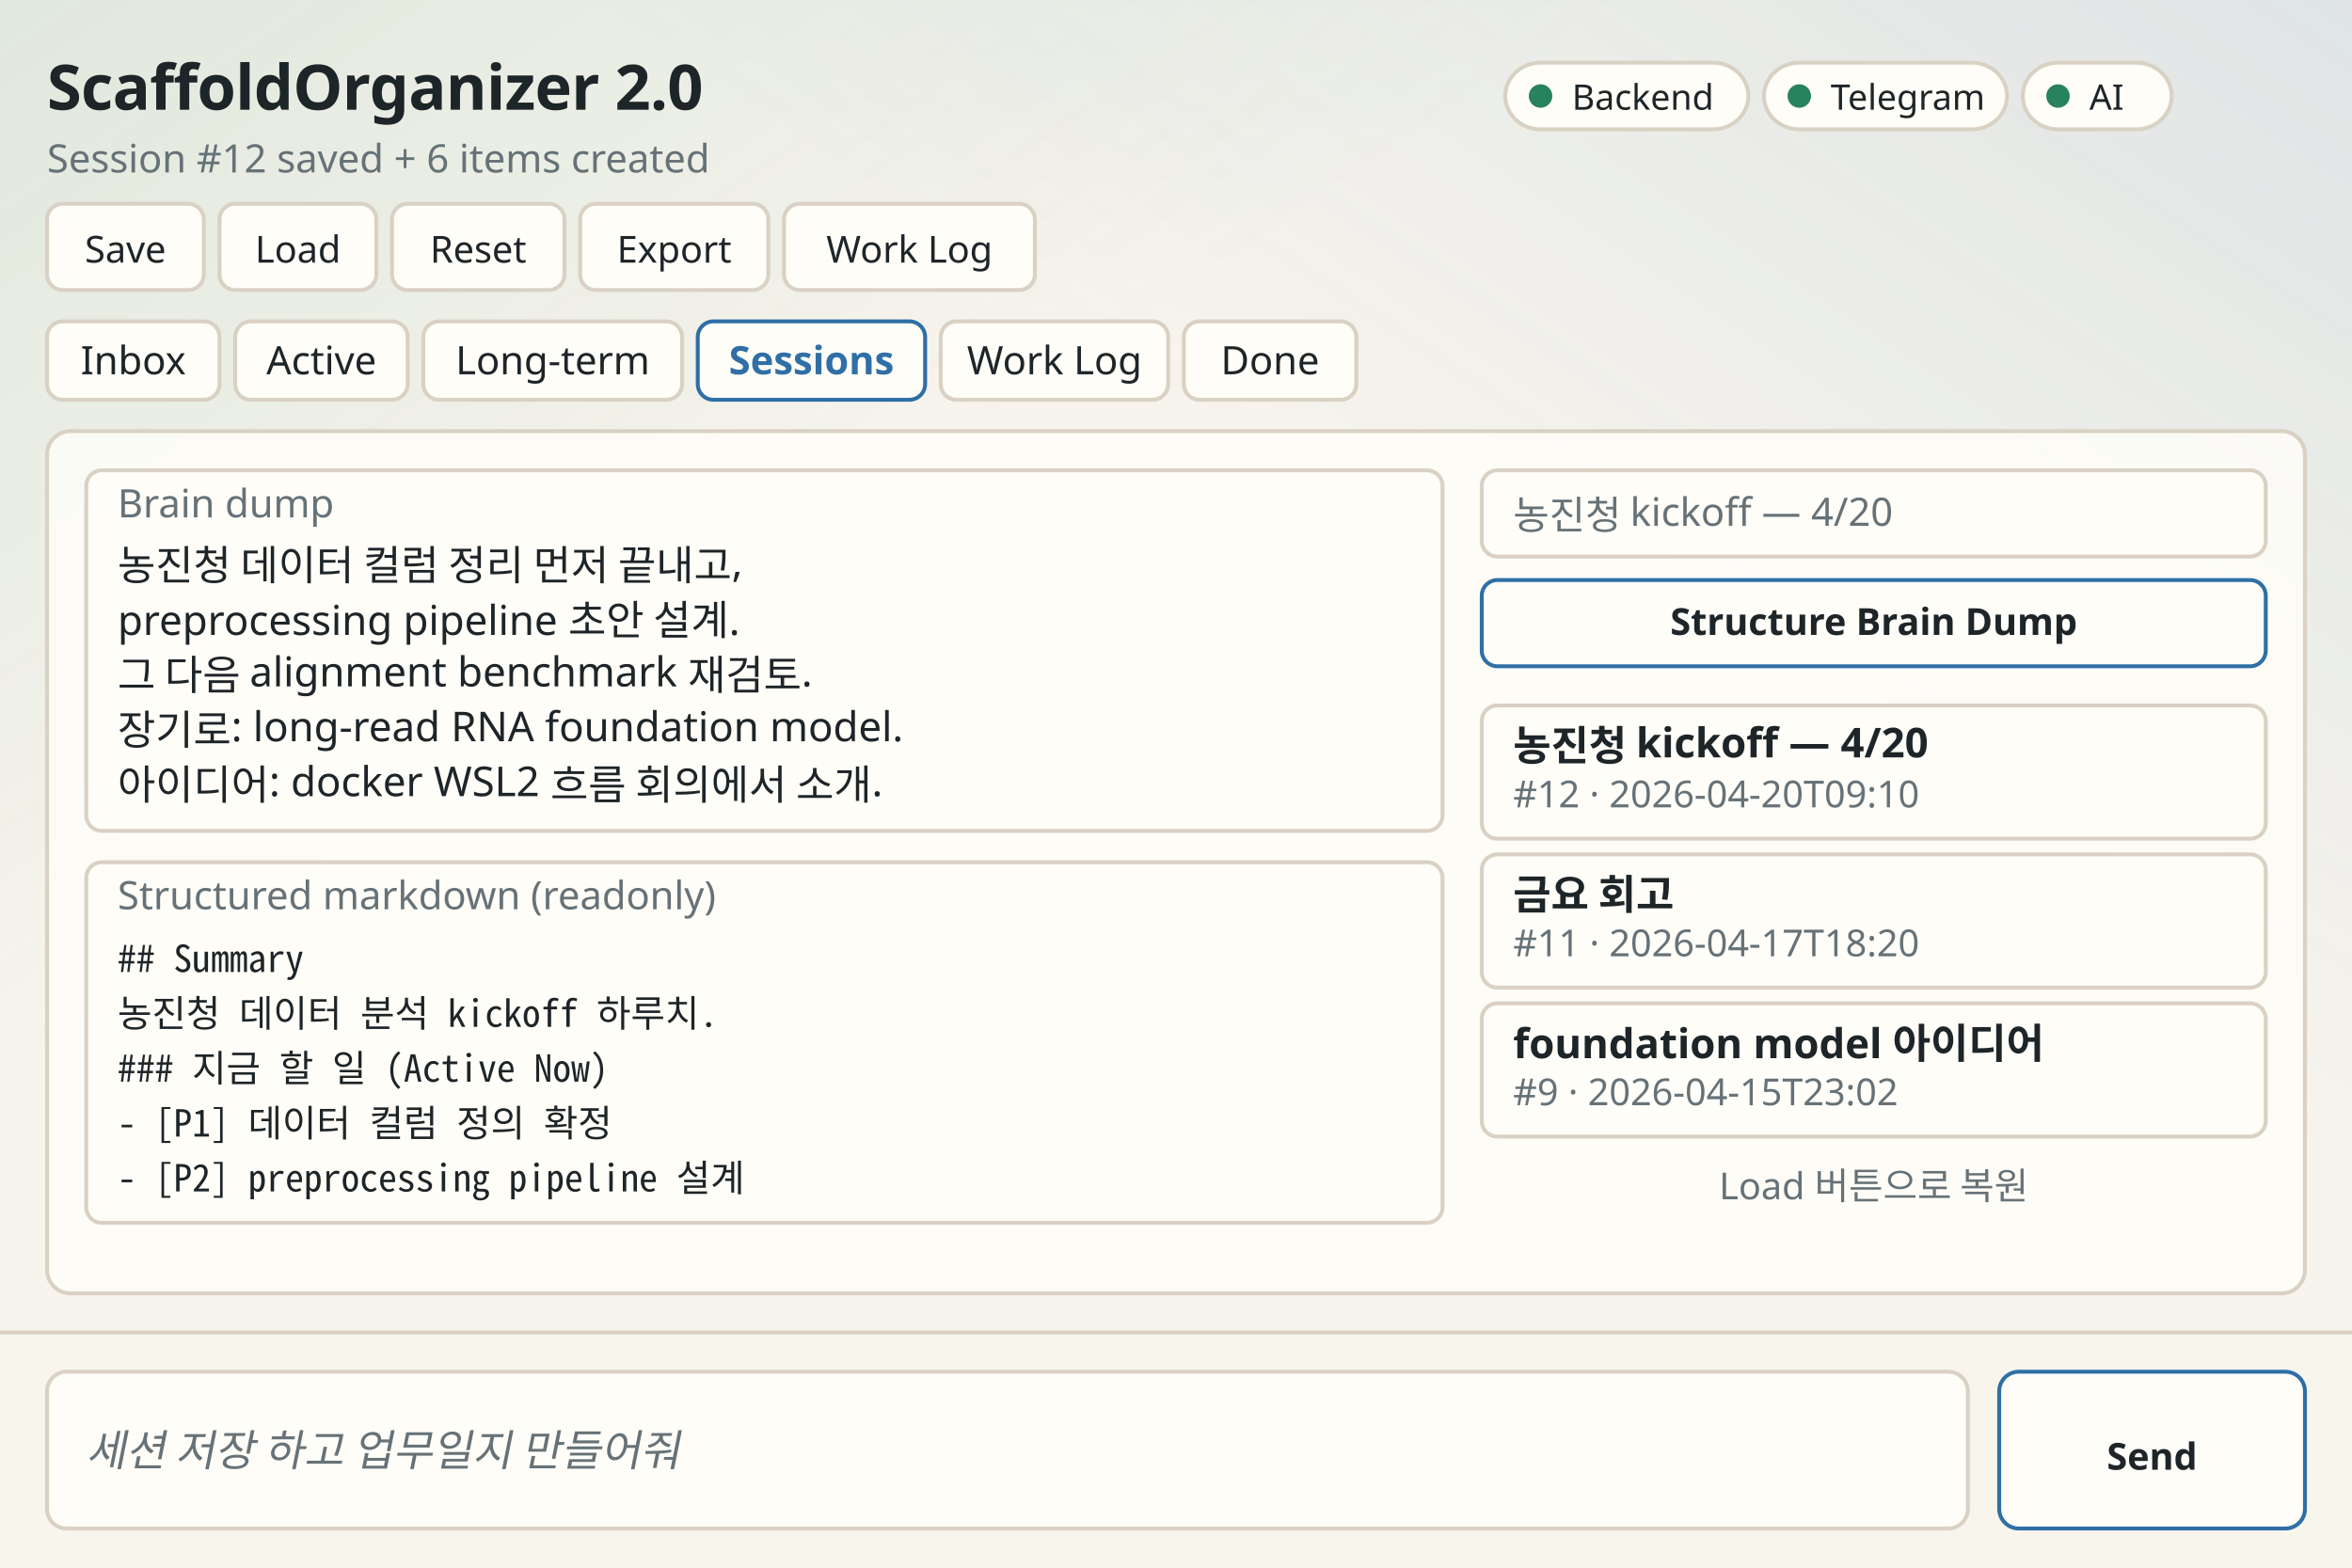
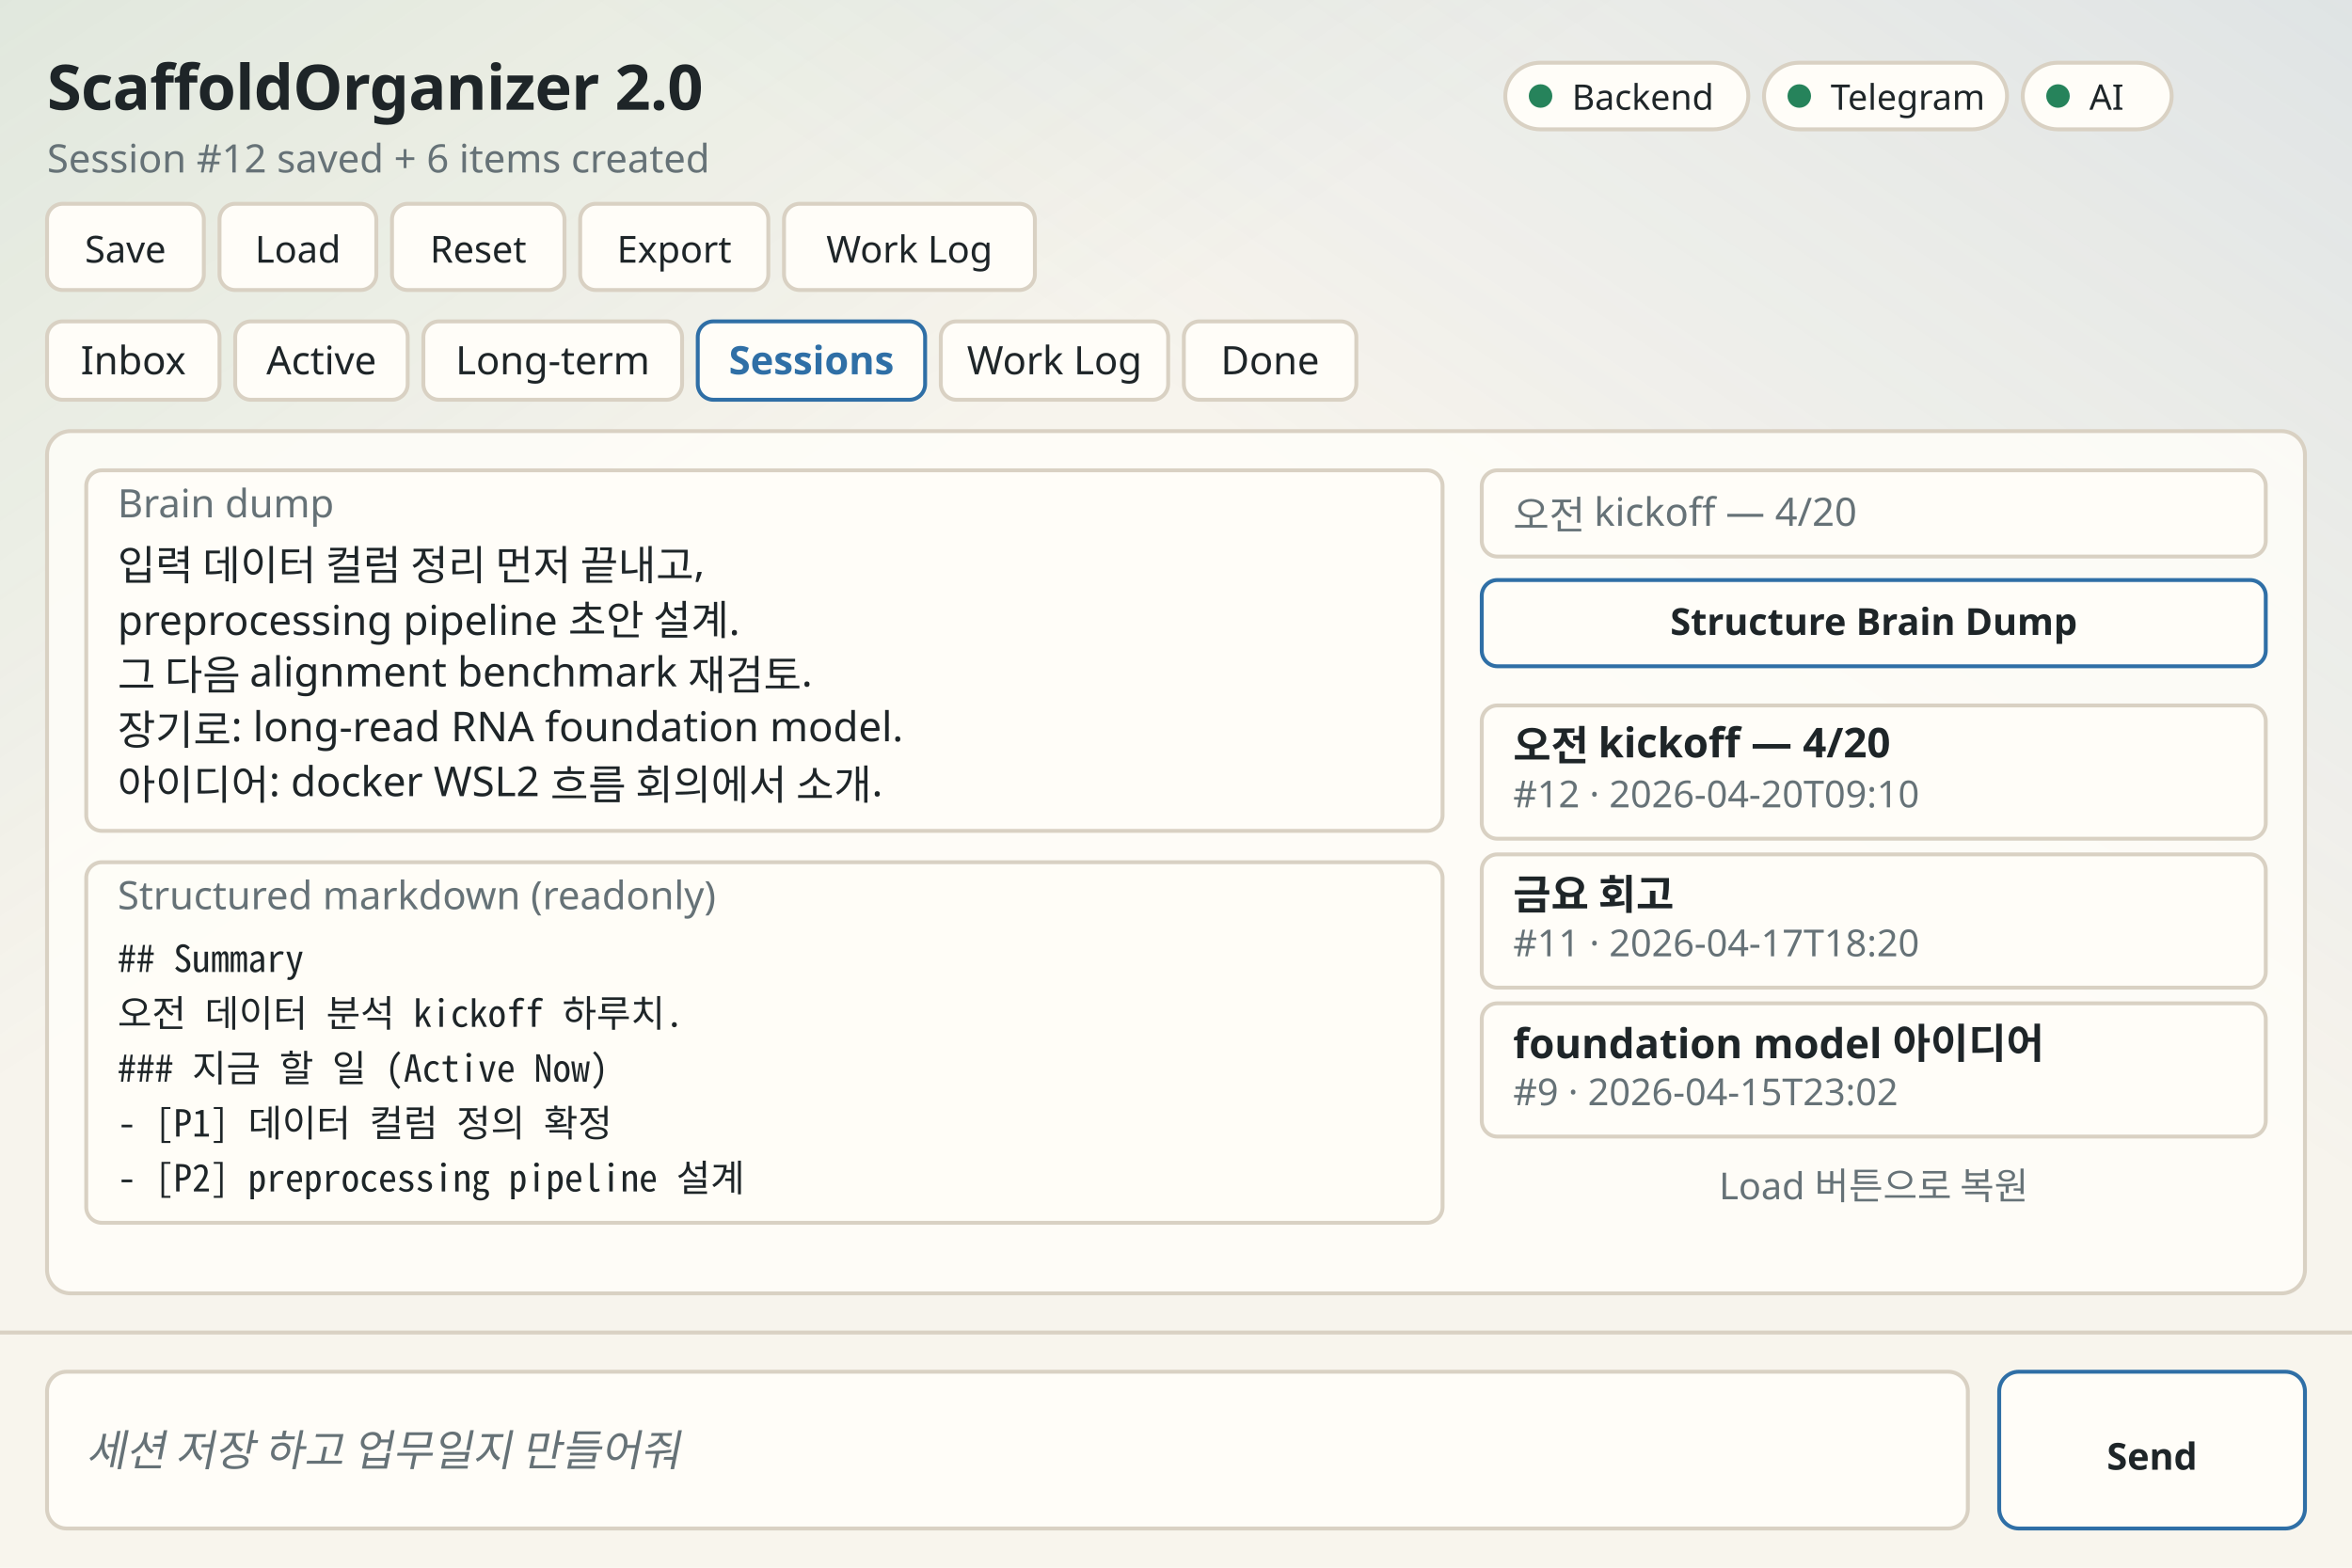
<svg xmlns="http://www.w3.org/2000/svg" viewBox="0 0 600 400" width="600" height="400" role="img" aria-label="ScaffoldOrganizer 2.0 — Sessions (brain dump)">
  <defs>
    <linearGradient id="bgA" x1="0" y1="0" x2="1" y2="1">
      <stop offset="0" stop-color="#26835b" stop-opacity="0.11" />
      <stop offset="0.35" stop-color="#26835b" stop-opacity="0" />
    </linearGradient>
    <linearGradient id="bgB" x1="1" y1="0" x2="0" y2="1">
      <stop offset="0" stop-color="#2f6fa6" stop-opacity="0.12" />
      <stop offset="0.38" stop-color="#2f6fa6" stop-opacity="0" />
    </linearGradient>
    <style>
      text { font-family: "Noto Sans KR", "Noto Sans", "Malgun Gothic", sans-serif; fill: #1e2528; }
      .tab { font-size: 10px; } .tab-active { font-size: 10px; fill: #2f6fa6; font-weight: 700; }
      .body { font-size: 10px; fill: #667277; } .btn { font-size: 9.5px; }
      .dot-label { font-size: 9px; } .h1 { font-size: 16px; font-weight: 800; letter-spacing: -0.01em; }
      .feedback { font-size: 10px; fill: #667277; }
      .cmd-placeholder { font-size: 11px; fill: #667277; font-style: italic; }
      .editor-body { font-size: 10.5px; }
      .mono { font-family: "Noto Sans Mono CJK KR", "Consolas", monospace; font-size: 9.5px; fill: #1e2528; }
      .muted10 { font-size: 10px; fill: #667277; }
      .list-title { font-size: 10.5px; font-weight: 700; }
      .list-meta { font-size: 9.5px; fill: #667277; }
    </style>
  </defs>
  <rect width="600" height="400" fill="#f7f4ed" />
  <rect width="600" height="400" fill="url(#bgA)" />
  <rect width="600" height="400" fill="url(#bgB)" />
  <g transform="translate(12, 14)">
    <text class="h1" y="14">ScaffoldOrganizer 2.0</text>
    <text class="feedback" y="30">Session #12 saved + 6 items created</text>
    <g transform="translate(372, 2)">
      <rect x="0" y="0" rx="9" ry="9" width="62" height="17" fill="#fffdf8" stroke="#d9d1c3" />
      <circle cx="9" cy="8.5" r="3" fill="#26835b" />
      <text class="dot-label" x="17" y="12" fill="#26835b">Backend</text>
      <rect x="66" y="0" rx="9" ry="9" width="62" height="17" fill="#fffdf8" stroke="#d9d1c3" />
      <circle cx="75" cy="8.5" r="3" fill="#26835b" />
      <text class="dot-label" x="83" y="12" fill="#26835b">Telegram</text>
      <rect x="132" y="0" rx="9" ry="9" width="38" height="17" fill="#fffdf8" stroke="#d9d1c3" />
      <circle cx="141" cy="8.5" r="3" fill="#26835b" />
      <text class="dot-label" x="149" y="12" fill="#26835b">AI</text>
    </g>
  </g>
  <g transform="translate(12, 52)">
    <rect x="0" y="0" rx="4" ry="4" width="40" height="22" fill="#fffdf8" stroke="#d9d1c3" />
    <text class="btn" x="20" y="15" text-anchor="middle">Save</text>
    <rect x="44" y="0" rx="4" ry="4" width="40" height="22" fill="#fffdf8" stroke="#d9d1c3" />
    <text class="btn" x="64" y="15" text-anchor="middle">Load</text>
    <rect x="88" y="0" rx="4" ry="4" width="44" height="22" fill="#fffdf8" stroke="#d9d1c3" />
    <text class="btn" x="110" y="15" text-anchor="middle">Reset</text>
    <rect x="136" y="0" rx="4" ry="4" width="48" height="22" fill="#fffdf8" stroke="#d9d1c3" />
    <text class="btn" x="160" y="15" text-anchor="middle">Export</text>
    <rect x="188" y="0" rx="4" ry="4" width="64" height="22" fill="#fffdf8" stroke="#d9d1c3" />
    <text class="btn" x="220" y="15" text-anchor="middle">Work Log</text>
  </g>
  <g transform="translate(12, 82)">
    <rect x="0" y="0" rx="4" ry="4" width="44" height="20" fill="#fffdf8" stroke="#d9d1c3" />
    <text class="tab" x="22" y="13.5" text-anchor="middle">Inbox</text>
    <rect x="48" y="0" rx="4" ry="4" width="44" height="20" fill="#fffdf8" stroke="#d9d1c3" />
    <text class="tab" x="70" y="13.5" text-anchor="middle">Active</text>
    <rect x="96" y="0" rx="4" ry="4" width="66" height="20" fill="#fffdf8" stroke="#d9d1c3" />
    <text class="tab" x="129" y="13.5" text-anchor="middle">Long-term</text>
    <rect x="166" y="0" rx="4" ry="4" width="58" height="20" fill="#fffdf8" stroke="#2f6fa6" />
    <text class="tab-active" x="195" y="13.5" text-anchor="middle">Sessions</text>
    <rect x="228" y="0" rx="4" ry="4" width="58" height="20" fill="#fffdf8" stroke="#d9d1c3" />
    <text class="tab" x="257" y="13.5" text-anchor="middle">Work Log</text>
    <rect x="290" y="0" rx="4" ry="4" width="44" height="20" fill="#fffdf8" stroke="#d9d1c3" />
    <text class="tab" x="312" y="13.5" text-anchor="middle">Done</text>
  </g>
  <g transform="translate(12, 110)">
    <rect x="0" y="0" rx="6" ry="6" width="576" height="220" fill="rgba(255,253,248,0.82)" stroke="#d9d1c3" />
    <g transform="translate(10, 10)">
      <rect x="0" y="0" rx="4" ry="4" width="346" height="92" fill="#fffdf8" stroke="#d9d1c3" />
      <text class="muted10" x="8" y="12">Brain dump</text>
-       <text class="editor-body" x="8" y="28">농진청 데이터 컬럼 정리 먼저 끝내고,</text>
+       <text class="editor-body" x="8" y="28">입력 데이터 컬럼 정리 먼저 끝내고,</text>
      <text class="editor-body" x="8" y="42">preprocessing pipeline 초안 설계.</text>
      <text class="editor-body" x="8" y="56">그 다음 alignment benchmark 재검토.</text>
      <text class="editor-body" x="8" y="70">장기로: long-read RNA foundation model.</text>
      <text class="editor-body" x="8" y="84">아이디어: docker WSL2 흐름 회의에서 소개.</text>
      <rect x="0" y="100" rx="4" ry="4" width="346" height="92" fill="rgba(255,253,248,0.55)" stroke="#d9d1c3" />
      <text class="muted10" x="8" y="112">Structured markdown (readonly)</text>
      <text class="mono" x="8" y="128">## Summary</text>
-       <text class="mono" x="8" y="142">농진청 데이터 분석 kickoff 하루치.</text>
+       <text class="mono" x="8" y="142">오전 데이터 분석 kickoff 하루치.</text>
      <text class="mono" x="8" y="156">### 지금 할 일 (Active Now)</text>
      <text class="mono" x="8" y="170">- [P1] 데이터 컬럼 정의 확정</text>
      <text class="mono" x="8" y="184">- [P2] preprocessing pipeline 설계</text>
    </g>
    <g transform="translate(366, 10)">
      <rect x="0" y="0" rx="4" ry="4" width="200" height="22" fill="#fffdf8" stroke="#d9d1c3" />
-       <text class="body" x="8" y="15">농진청 kickoff — 4/20</text>
+       <text class="body" x="8" y="15">오전 kickoff — 4/20</text>
      <rect x="0" y="28" rx="4" ry="4" width="200" height="22" fill="#fffdf8" stroke="#2f6fa6" />
      <text class="btn" x="100" y="42" text-anchor="middle" fill="#2f6fa6" font-weight="700">Structure Brain Dump</text>
      <rect x="0" y="60" rx="4" ry="4" width="200" height="34" fill="#fffdf8" stroke="#d9d1c3" />
-       <text class="list-title" x="8" y="74">농진청 kickoff — 4/20</text>
+       <text class="list-title" x="8" y="74">오전 kickoff — 4/20</text>
      <text class="list-meta" x="8" y="86">#12 · 2026-04-20T09:10</text>
      <rect x="0" y="98" rx="4" ry="4" width="200" height="34" fill="#fffdf8" stroke="#d9d1c3" />
      <text class="list-title" x="8" y="112">금요 회고</text>
      <text class="list-meta" x="8" y="124">#11 · 2026-04-17T18:20</text>
      <rect x="0" y="136" rx="4" ry="4" width="200" height="34" fill="#fffdf8" stroke="#d9d1c3" />
      <text class="list-title" x="8" y="150">foundation model 아이디어</text>
      <text class="list-meta" x="8" y="162">#9 · 2026-04-15T23:02</text>
      <rect x="0" y="174" rx="4" ry="4" width="200" height="18" fill="none" stroke="none" />
      <text class="list-meta" x="100" y="186" text-anchor="middle" fill="#667277">Load 버튼으로 복원</text>
    </g>
  </g>
  <g transform="translate(0, 340)">
    <rect x="0" y="0" width="600" height="60" fill="rgba(247,244,237,0.96)" />
    <line x1="0" y1="0" x2="600" y2="0" stroke="#d9d1c3" />
    <rect x="12" y="10" rx="5" ry="5" width="490" height="40" fill="#fffdf8" stroke="#d9d1c3" />
    <text class="cmd-placeholder" x="22" y="34">세션 저장 하고 업무일지 만들어줘</text>
    <rect x="510" y="10" rx="5" ry="5" width="78" height="40" fill="#fffdf8" stroke="#2f6fa6" />
    <text class="btn" x="549" y="35" text-anchor="middle" fill="#2f6fa6" font-weight="700">Send</text>
  </g>
</svg>
